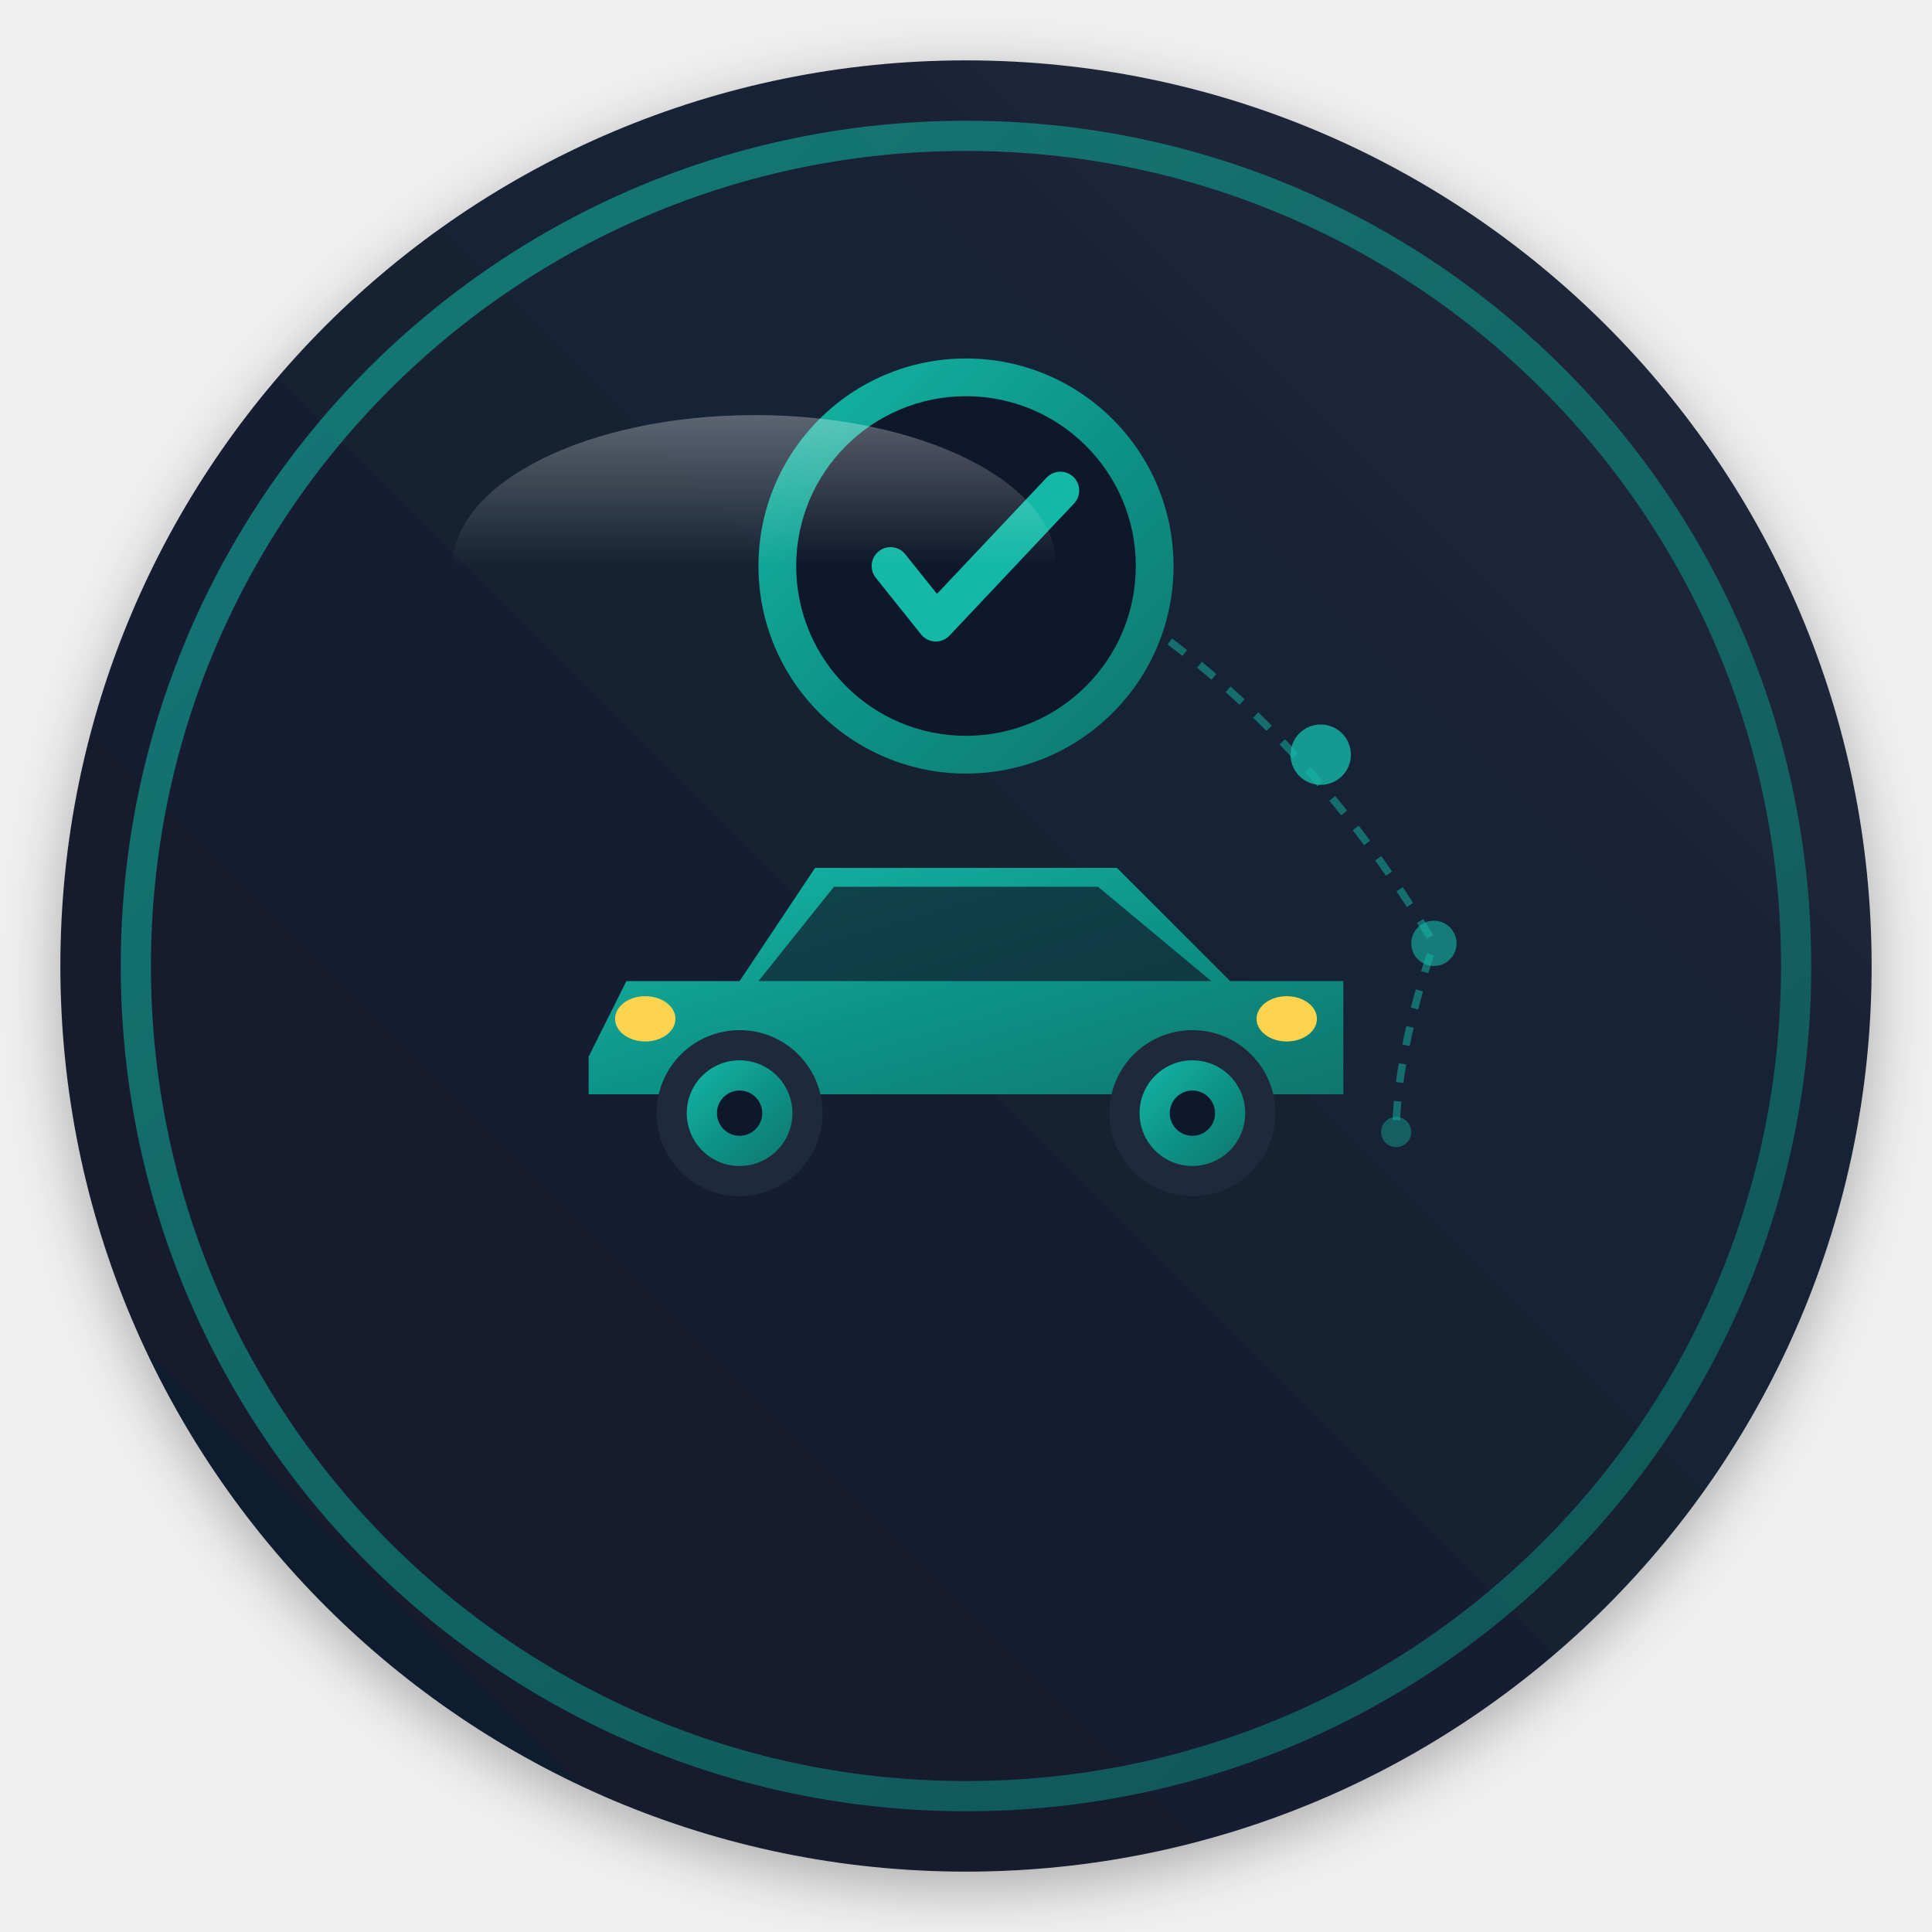
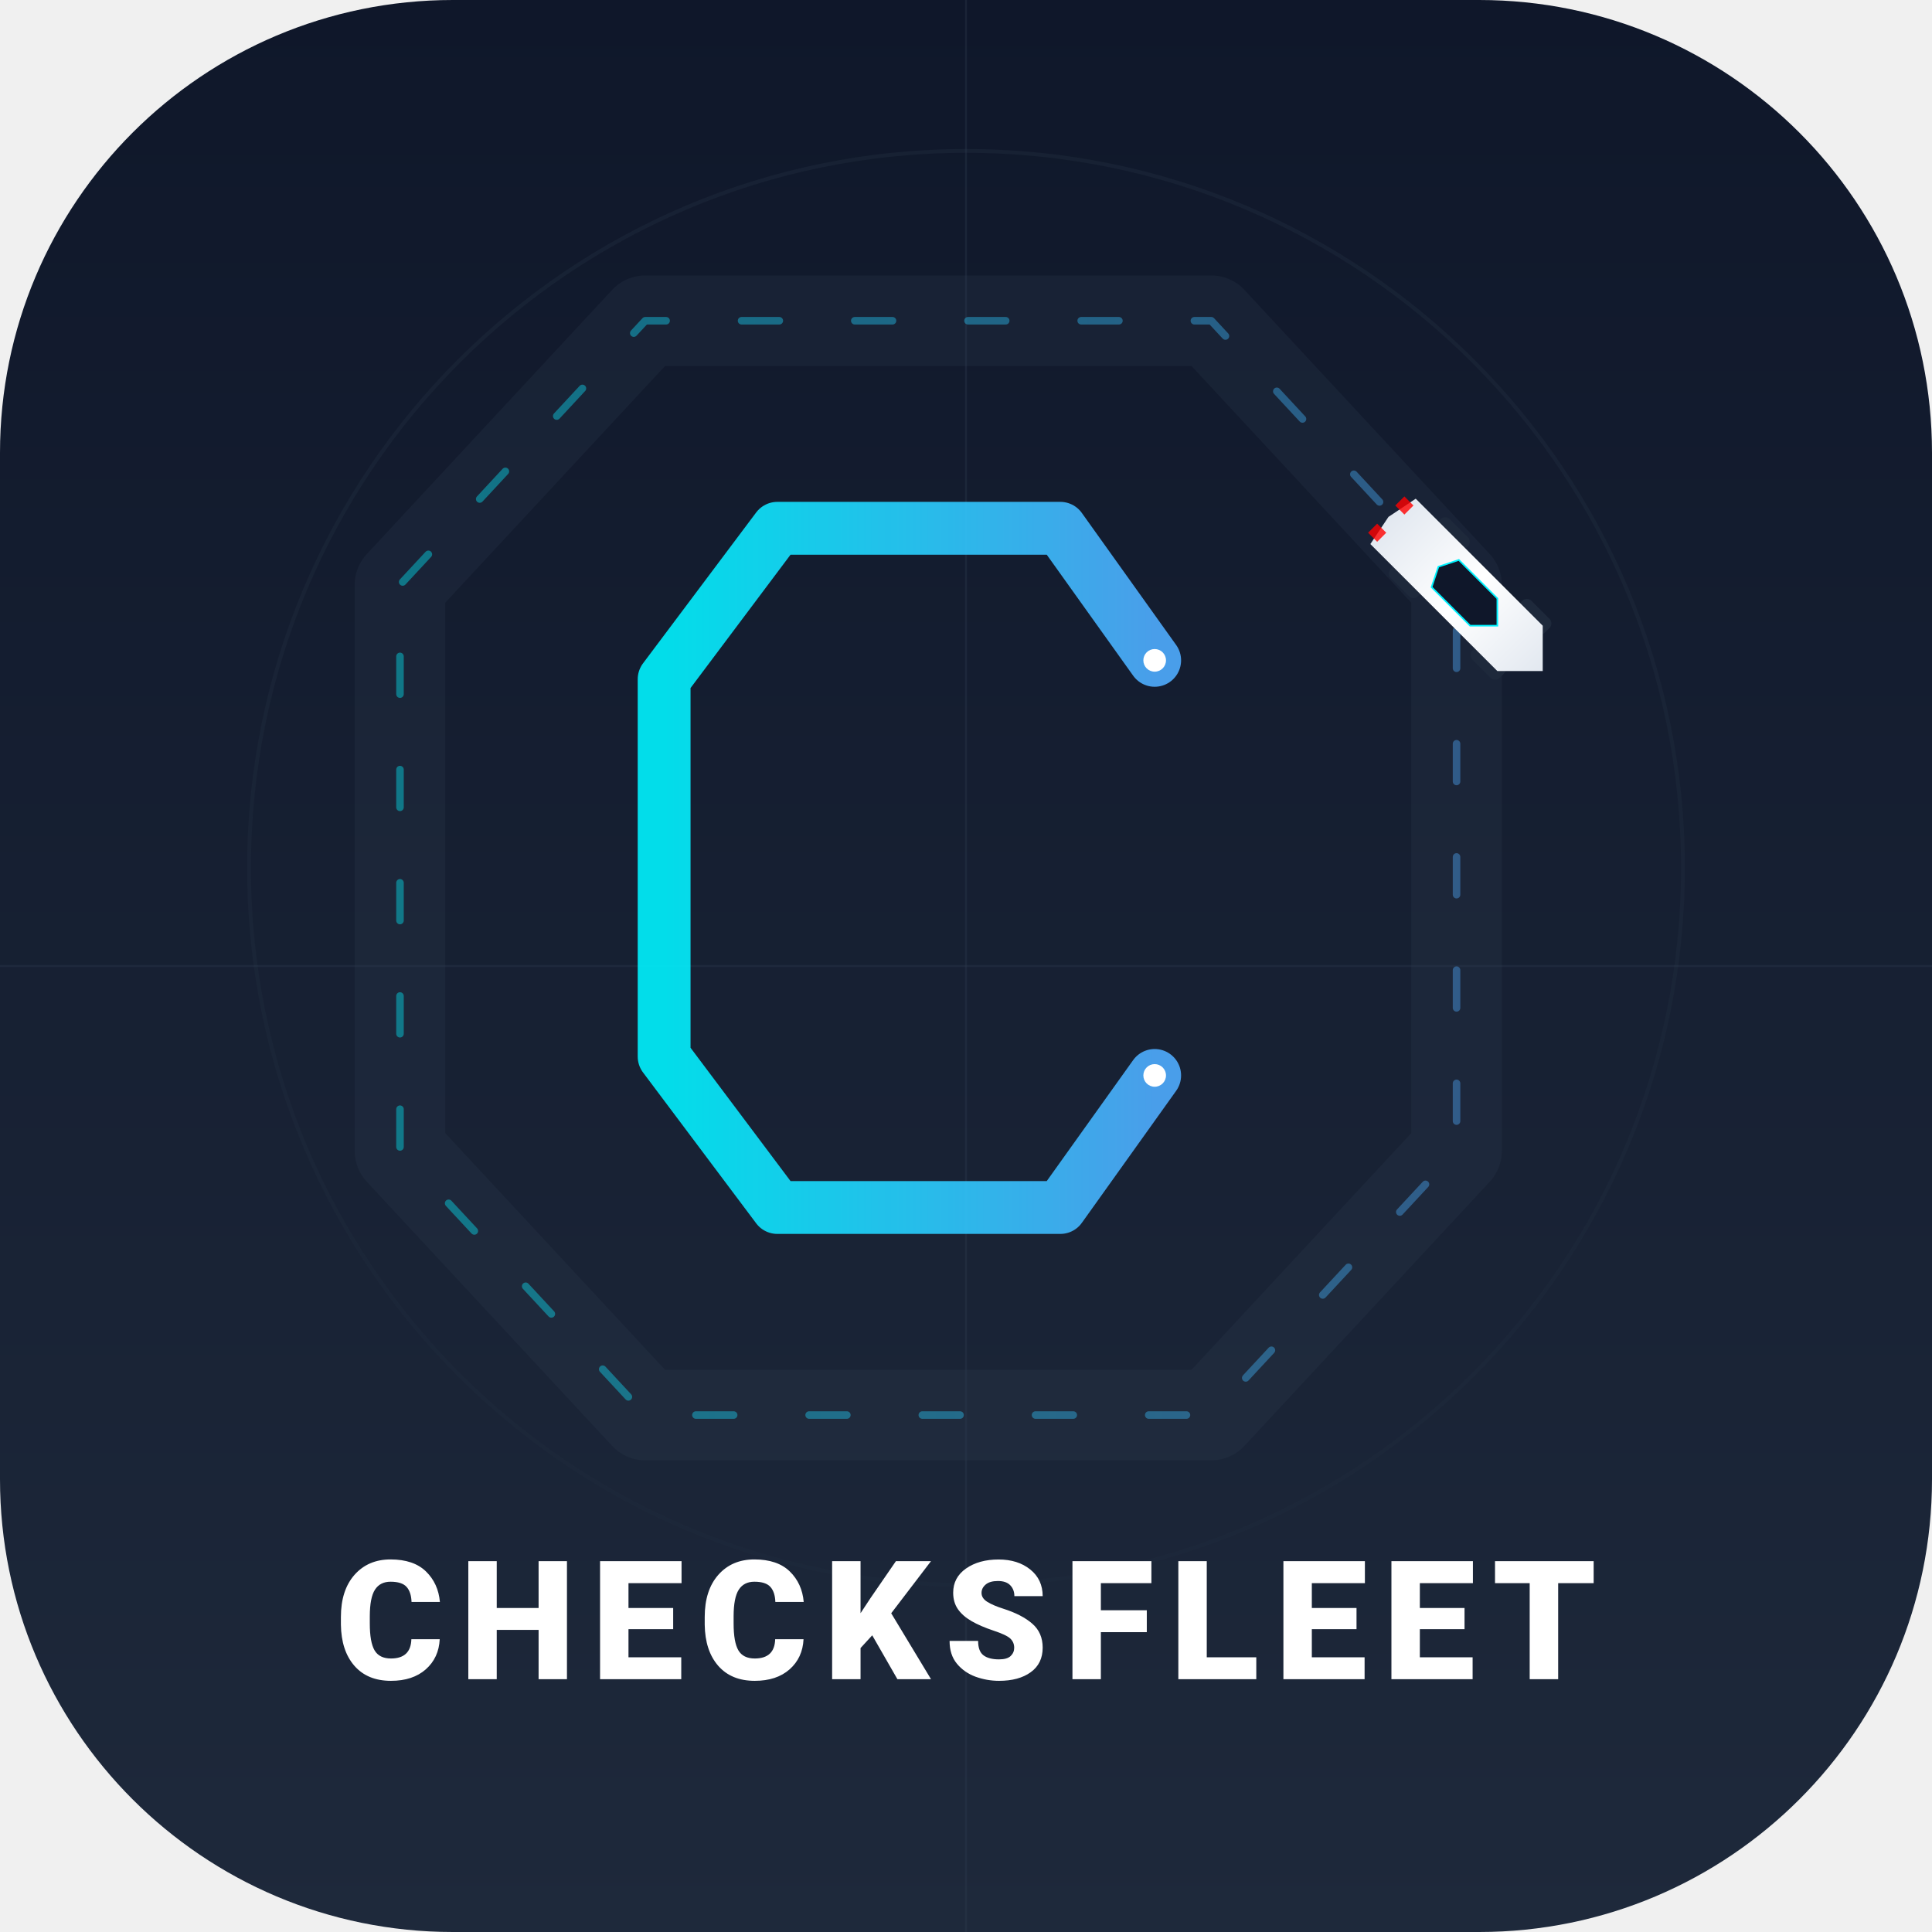
<svg xmlns="http://www.w3.org/2000/svg" viewBox="0 0 512 512">
  <defs>
-     <linearGradient id="mainGradient" x1="0%" y1="0%" x2="100%" y2="100%">
-       <stop offset="0%" style="stop-color:#14B8A6" />
-       <stop offset="50%" style="stop-color:#0D9488" />
-       <stop offset="100%" style="stop-color:#0F766E" />
+     <linearGradient id="primaryGlow" x1="0%" y1="0%" x2="100%" y2="0%">
+       <stop offset="0%" style="stop-color:#00f2fe;stop-opacity:1" />
+       <stop offset="100%" style="stop-color:#4facfe;stop-opacity:1" />
    </linearGradient>
-     <linearGradient id="darkGradient" x1="0%" y1="100%" x2="100%" y2="0%">
-       <stop offset="0%" style="stop-color:#0F172A" />
-       <stop offset="100%" style="stop-color:#1E293B" />
+     <linearGradient id="carBodyGrad" x1="0%" y1="0%" x2="100%" y2="0%">
+       <stop offset="0%" style="stop-color:#e2e8f0;stop-opacity:1" />
+       <stop offset="50%" style="stop-color:#ffffff;stop-opacity:1" />
+       <stop offset="100%" style="stop-color:#e2e8f0;stop-opacity:1" />
    </linearGradient>
-     <filter id="shadow" x="-20%" y="-20%" width="140%" height="140%">
-       <feDropShadow dx="0" dy="4" stdDeviation="8" flood-color="#000" flood-opacity="0.3" />
-     </filter>
-     <linearGradient id="shine" x1="0%" y1="0%" x2="0%" y2="100%">
-       <stop offset="0%" style="stop-color:#fff;stop-opacity:0.3" />
-       <stop offset="50%" style="stop-color:#fff;stop-opacity:0" />
+     <linearGradient id="bgSurface" x1="0%" y1="0%" x2="0%" y2="100%">
+       <stop offset="0%" style="stop-color:#0f172a;stop-opacity:1" />
+       <stop offset="100%" style="stop-color:#1e293b;stop-opacity:1" />
    </linearGradient>
  </defs>
-   <circle cx="256" cy="256" r="240" fill="url(#darkGradient)" filter="url(#shadow)" />
-   <circle cx="256" cy="256" r="220" fill="none" stroke="url(#mainGradient)" stroke-width="8" opacity="0.6" />
-   <g transform="translate(256, 280)">
-     <path d="M-100,0               L-90,-20               L-60,-20               L-40,-50               L40,-50               L70,-20               L100,-20               L100,10               L-100,10               Z" fill="url(#mainGradient)" />
-     <path d="M-35,-45 L-55,-20 L55,-20 L65,-20 L35,-45 Z" fill="#0F172A" opacity="0.7" />
-     <circle cx="-60" cy="15" r="22" fill="#1E293B" />
-     <circle cx="-60" cy="15" r="14" fill="url(#mainGradient)" />
-     <circle cx="-60" cy="15" r="6" fill="#0F172A" />
-     <circle cx="60" cy="15" r="22" fill="#1E293B" />
-     <circle cx="60" cy="15" r="14" fill="url(#mainGradient)" />
-     <circle cx="60" cy="15" r="6" fill="#0F172A" />
-     <ellipse cx="-85" cy="-10" rx="8" ry="6" fill="#FCD34D" />
-     <ellipse cx="85" cy="-10" rx="8" ry="6" fill="#FCD34D" />
+   <rect width="512" height="512" rx="120" fill="url(#bgSurface)" />
+   <circle cx="256" cy="230" r="190" fill="none" stroke="#1e293b" stroke-width="1" opacity="0.5" />
+   <path d="M 0 256 L 512 256" stroke="#334155" stroke-width="0.5" opacity="0.3" />
+   <path d="M 256 0 L 256 512" stroke="#334155" stroke-width="0.5" opacity="0.3" />
+   <g transform="translate(256, 230)">
+     <path d="M 50,-55 L 25,-90 L -50,-90 L -80,-50 L -80,50 L -50,90 L 25,90 L 50,55" fill="none" stroke="url(#primaryGlow)" stroke-width="14" stroke-linecap="round" stroke-linejoin="round" opacity="0.9" />
+     <circle cx="50" cy="-55" r="3" fill="white" />
+     <circle cx="50" cy="55" r="3" fill="white" />
+     <path d="M 130,-75 L 65,-145 L -85,-145 L -150,-75 L -150,75 L -85,145 L 65,145 L 130,75 Z" fill="none" stroke="#334155" stroke-width="24" stroke-linecap="round" stroke-linejoin="round" opacity="0.2" />
+     <path d="M 130,-75 L 65,-145 L -85,-145 L -150,-75 L -150,75 L -85,145 L 65,145 L 130,75 Z" fill="none" stroke="url(#primaryGlow)" stroke-width="2" stroke-dasharray="10,20" stroke-linecap="round" stroke-linejoin="round" opacity="0.4" />
+     <g transform="translate(130, -75) rotate(45) scale(0.85)">
+       <rect x="-18" y="-13" width="12" height="6" rx="2" fill="#1e293b" />
+       <rect x="18" y="-13" width="12" height="6" rx="2" fill="#1e293b" />
+       <rect x="-18" y="7" width="12" height="6" rx="2" fill="#1e293b" />
+       <rect x="18" y="7" width="12" height="6" rx="2" fill="#1e293b" />
+       <path d="M -28,-10 L 28,-10 L 38,0 L 28,10 L -28,10 L -30,0 Z" fill="url(#carBodyGrad)" />
+       <path d="M -5,-6 L 12,-6 L 18,0 L 12,6 L -5,6 L -8,0 Z" fill="#0f172a" stroke="#00f2fe" stroke-width="0.5" />
+       <rect x="-31" y="-8" width="4" height="4" fill="#ff0000" opacity="0.8" />
+       <rect x="-31" y="4" width="4" height="4" fill="#ff0000" opacity="0.8" />
+     </g>
  </g>
-   <g transform="translate(256, 150)">
-     <circle cx="0" cy="0" r="55" fill="url(#mainGradient)" />
-     <circle cx="0" cy="0" r="45" fill="#0F172A" />
-     <path d="M-20,0 L-8,15 L25,-20" fill="none" stroke="#14B8A6" stroke-width="10" stroke-linecap="round" stroke-linejoin="round" />
-   </g>
-   <circle cx="350" cy="200" r="8" fill="#14B8A6" opacity="0.8" />
-   <circle cx="380" cy="250" r="6" fill="#14B8A6" opacity="0.6" />
-   <circle cx="370" cy="300" r="4" fill="#14B8A6" opacity="0.4" />
-   <path d="M310,170 Q350,200 380,250 Q370,280 370,300" fill="none" stroke="#14B8A6" stroke-width="2" stroke-dasharray="5,5" opacity="0.5" />
-   <ellipse cx="200" cy="150" rx="80" ry="40" fill="url(#shine)" />
+   <text x="256" y="445" font-family="'Segoe UI', Roboto, sans-serif" font-size="44" font-weight="900" fill="white" text-anchor="middle" letter-spacing="4">CHECKSFLEET</text>
</svg>
